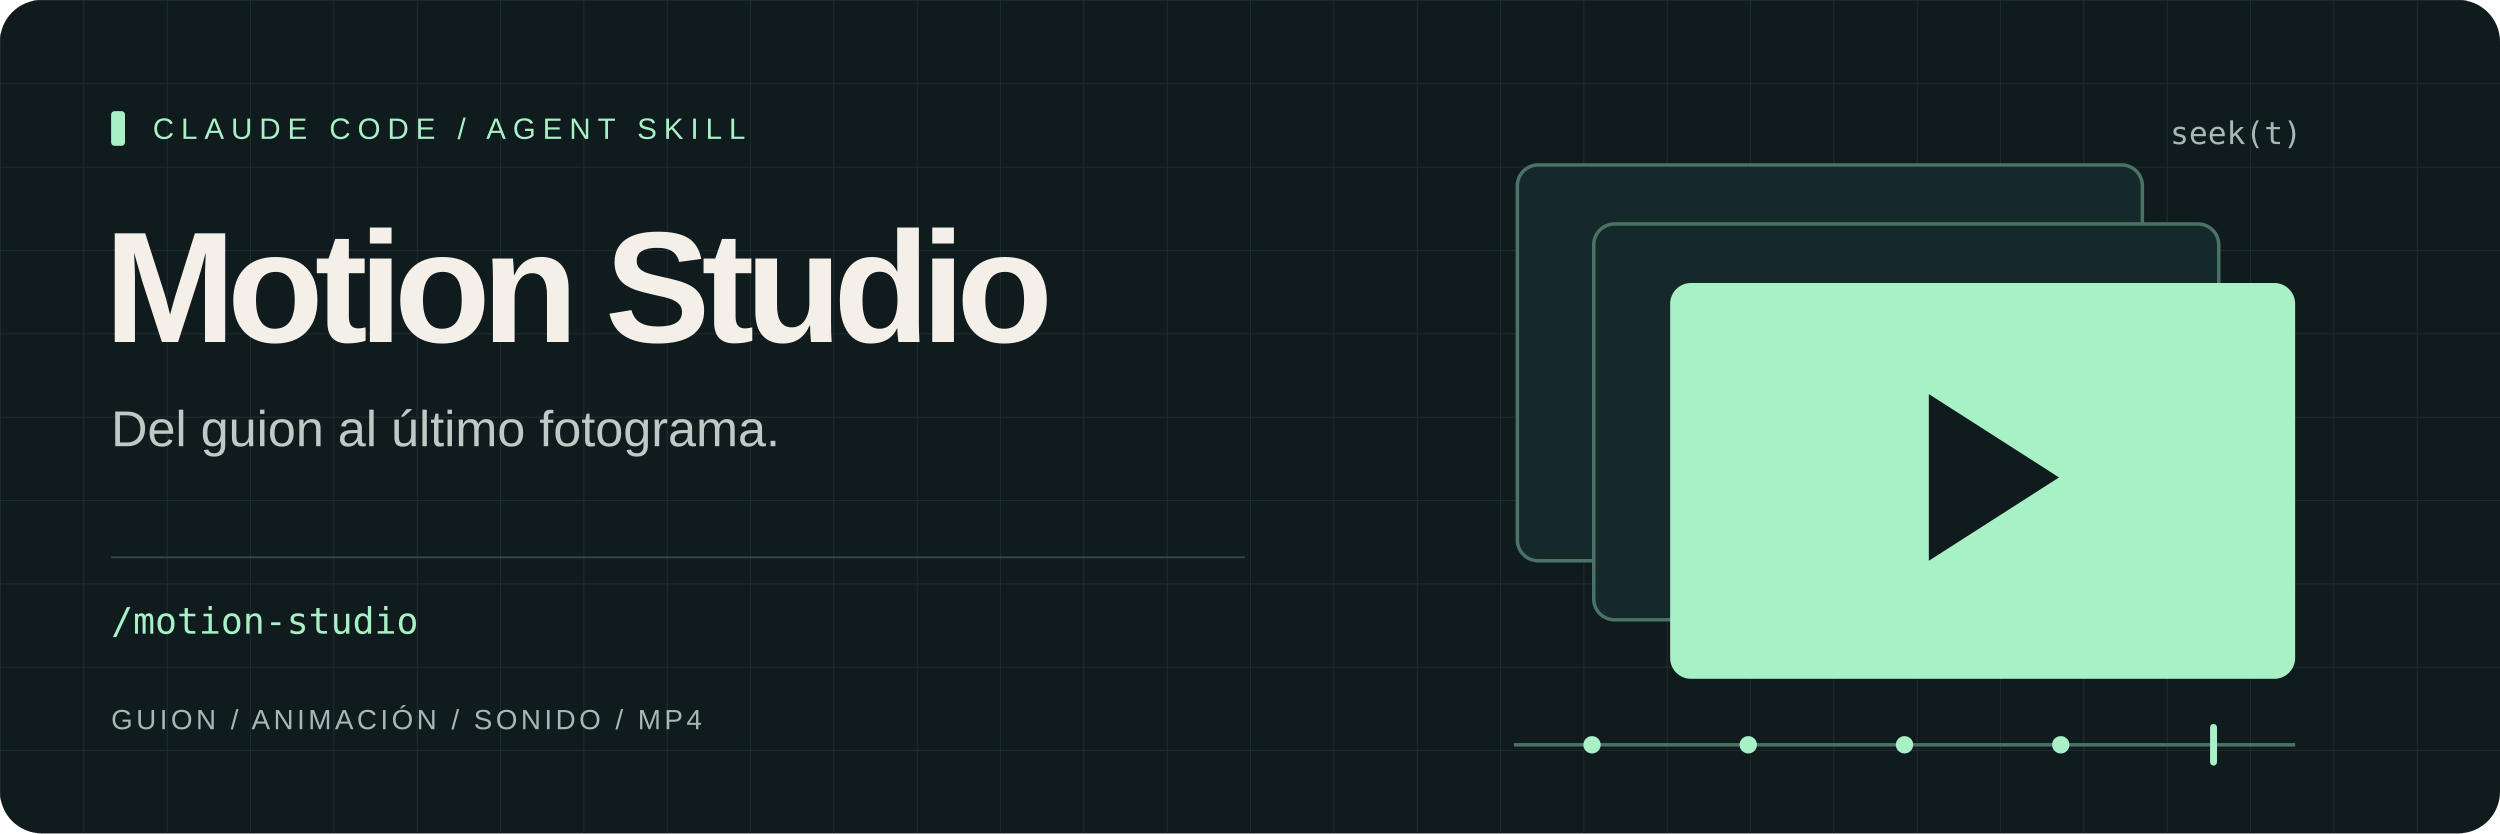
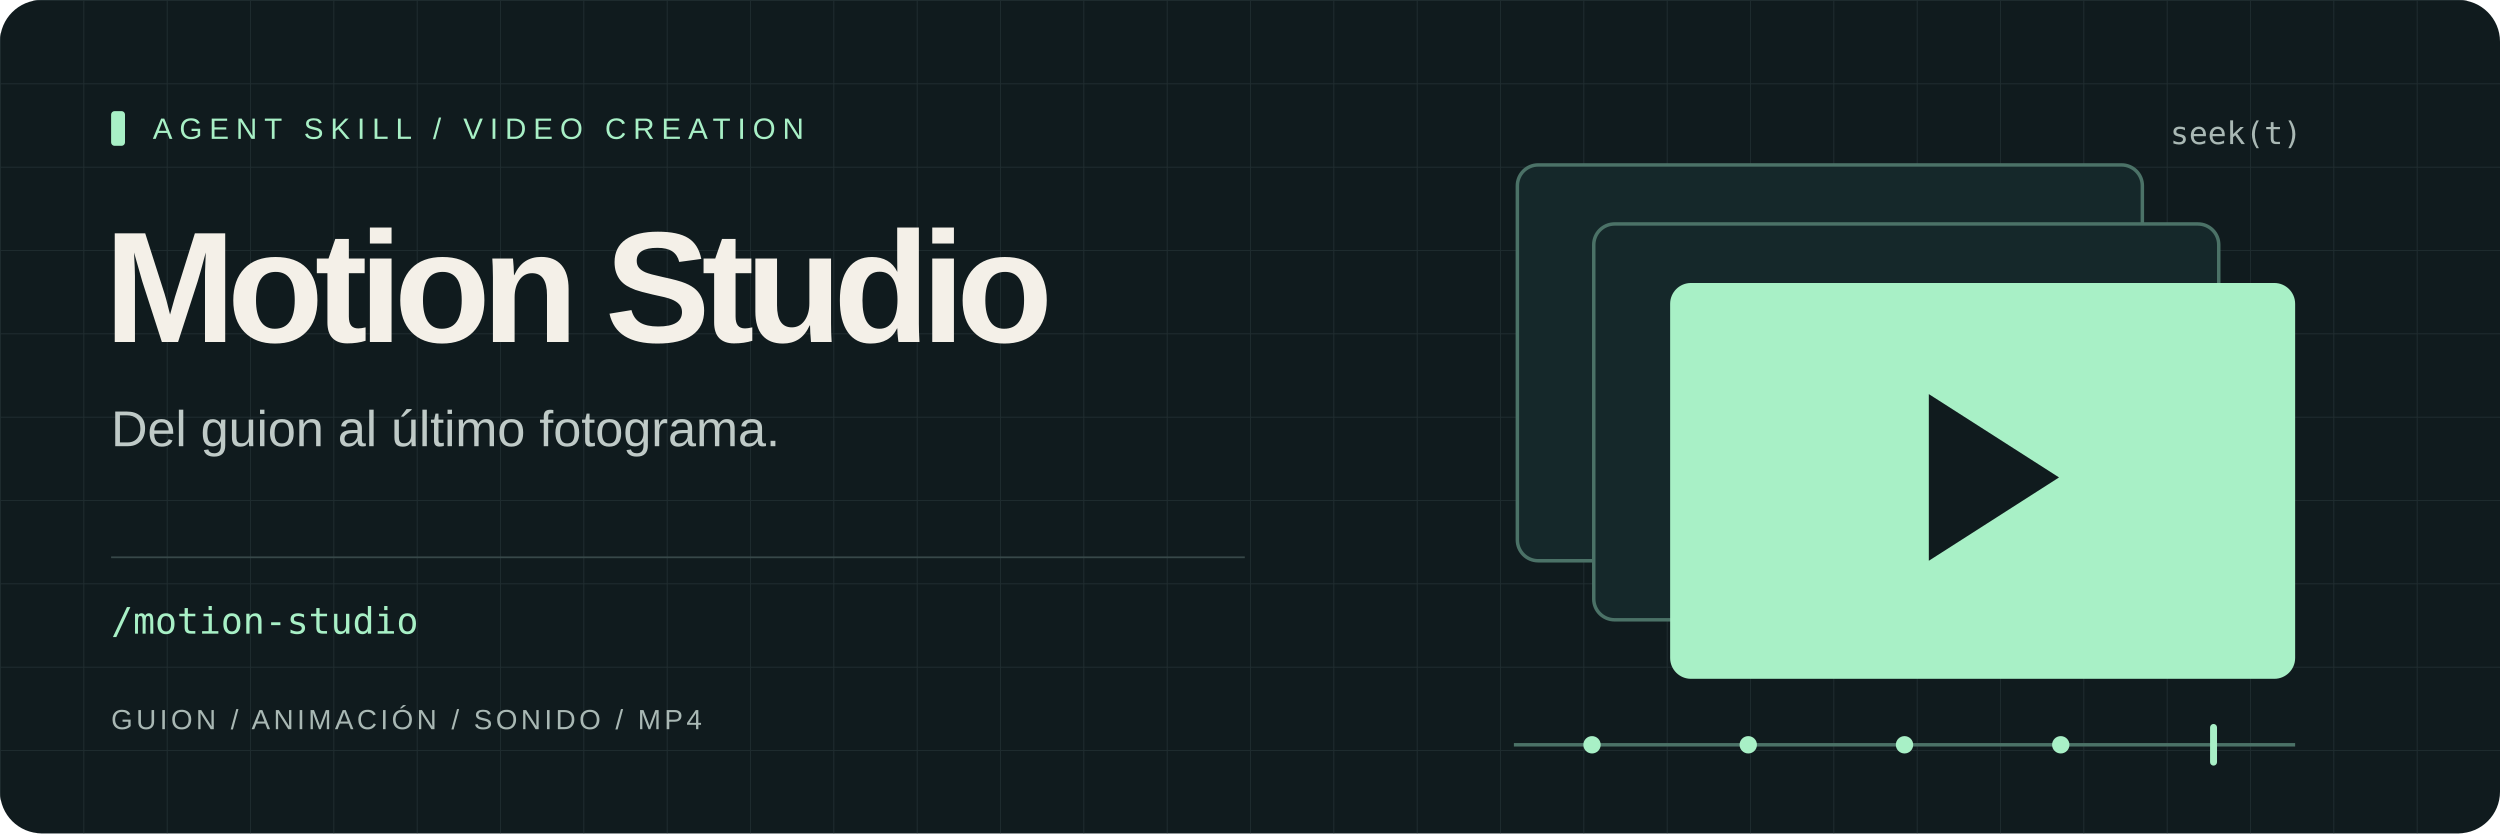
<svg xmlns="http://www.w3.org/2000/svg" width="1440" height="480" viewBox="0 0 1440 480" role="img" aria-labelledby="title desc">
  <defs>
    <pattern id="grid" width="48" height="48" patternUnits="userSpaceOnUse">
      <path d="M 48 0 H 0 V 48" fill="none" stroke="#202D30" stroke-width="1" />
    </pattern>
  </defs>
  <rect width="1440" height="480" rx="24" fill="#101B1E" />
  <rect width="1440" height="480" rx="24" fill="url(#grid)" />
  <rect x="64" y="64" width="8" height="20" rx="2" fill="#A8F0C6" />
-   <text x="88" y="80" fill="#A8F0C6" font-family="Segoe UI,Arial,sans-serif" font-size="17" letter-spacing="4">CLAUDE CODE / AGENT SKILL</text>
+   <text x="88" y="80" fill="#A8F0C6" font-family="Segoe UI,Arial,sans-serif" font-size="17" letter-spacing="4">AGENT SKILL / VIDEO CREATION</text>
  <text x="60" y="197" fill="#F4F0E8" font-family="Segoe UI,Arial,sans-serif" font-size="91" font-weight="800" letter-spacing="-5">Motion Studio</text>
  <text x="64" y="257" fill="#BFCAC7" font-family="Segoe UI,Arial,sans-serif" font-size="29">Del guion al último fotograma.</text>
  <path d="M64 321 H717" stroke="#374849" stroke-width="1" />
  <text x="64" y="365" fill="#A8F0C6" font-family="Consolas,monospace" font-size="21">/motion-studio</text>
  <text x="64" y="420" fill="#A9B8B4" font-family="Segoe UI,Arial,sans-serif" font-size="16" letter-spacing="2">GUION   /   ANIMACIÓN   /   SONIDO   /   MP4</text>
  <g fill="#15282A" stroke="#4B7267" stroke-width="2">
    <rect x="874" y="95" width="360" height="228" rx="12" />
    <rect x="918" y="129" width="360" height="228" rx="12" />
  </g>
  <rect x="962" y="163" width="360" height="228" rx="12" fill="#A8F0C6" />
  <path d="M1111 227 L1111 323 L1186 275 Z" fill="#101B1E" />
  <path d="M872 429 H1322" stroke="#4B7267" stroke-width="2" />
  <g fill="#A8F0C6">
    <circle cx="917" cy="429" r="5" />
    <circle cx="1007" cy="429" r="5" />
    <circle cx="1097" cy="429" r="5" />
    <circle cx="1187" cy="429" r="5" />
    <rect x="1273" y="417" width="4" height="24" rx="2" />
  </g>
  <text x="1250" y="83" fill="#A9B8B4" font-family="Consolas,monospace" font-size="18">seek(t)</text>
</svg>
